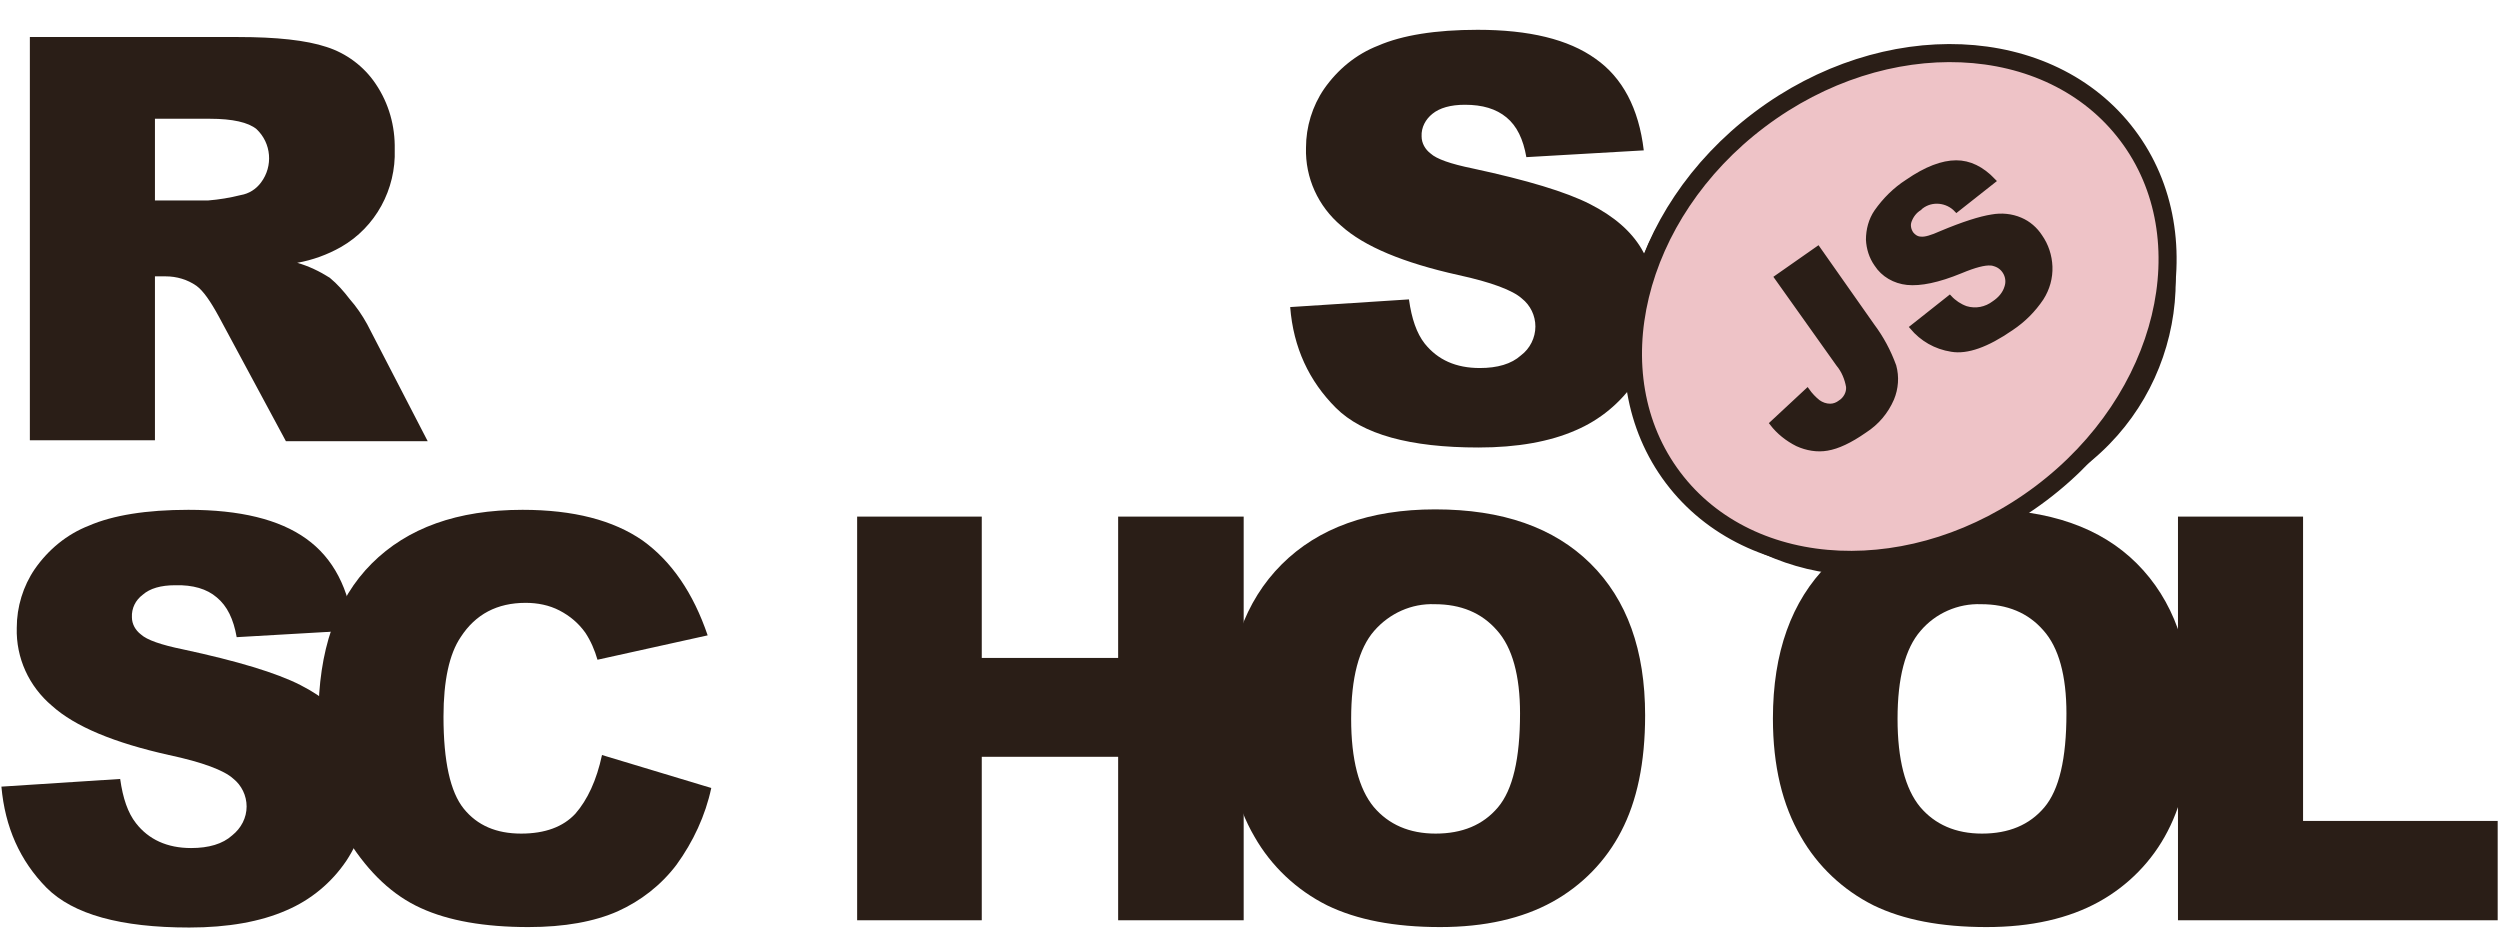
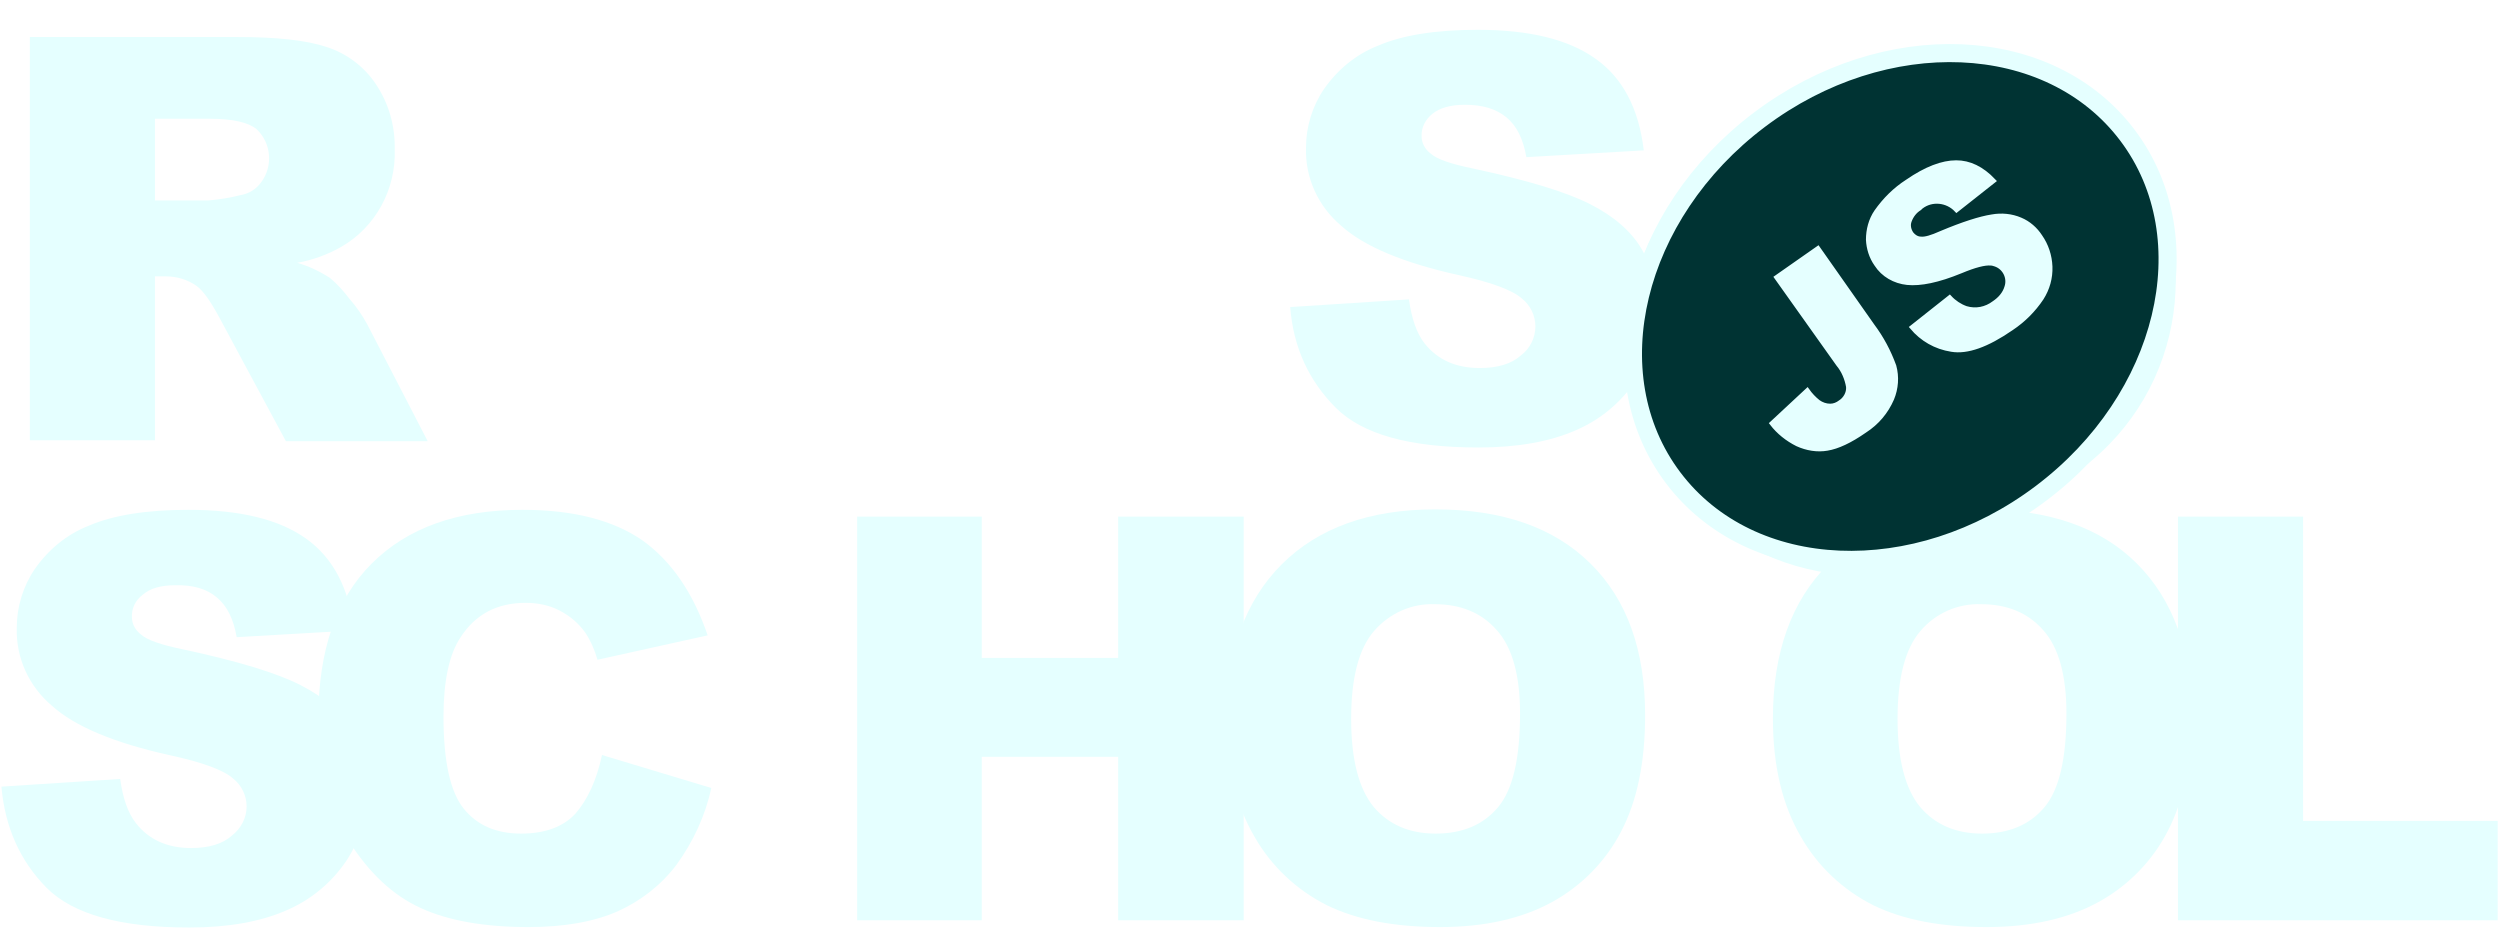
<svg xmlns="http://www.w3.org/2000/svg" width="86" height="32" viewBox="0 0 553 206" fill="none">
  <g clip-path="url(#clip0_9242_30)">
-     <path d="M285.4 68L311.7 66.3C312.3 70.6 313.4 73.8 315.2 76.1C318.1 79.7 322.1 81.5 327.4 81.5C331.3 81.5 334.4 80.6 336.5 78.7C338.5 77.2 339.7 74.8 339.7 72.3C339.7 69.9 338.6 67.6 336.7 66.1C334.7 64.3 330 62.5 322.6 60.9C310.5 58.2 301.8 54.6 296.7 50C291.6 45.7 288.7 39.4 288.9 32.7C288.9 28.1 290.3 23.5 292.9 19.7C295.9 15.4 300 12 304.9 10.1C310.2 7.8 317.6 6.6 326.9 6.6C338.3 6.6 347 8.7 353 13C359 17.2 362.6 24 363.7 33.3L337.7 34.8C337 30.8 335.6 27.9 333.3 26C331 24.1 328 23.2 324.1 23.2C320.9 23.2 318.5 23.9 316.9 25.2C315.4 26.4 314.4 28.2 314.5 30.2C314.5 31.7 315.3 33.1 316.5 34C317.8 35.2 320.9 36.3 325.8 37.3C337.9 39.9 346.5 42.5 351.8 45.2C357.1 47.9 360.9 51.2 363.2 55.1C365.6 59.1 366.8 63.7 366.7 68.4C366.7 74 365.1 79.6 361.9 84.3C358.6 89.2 354 93 348.6 95.3C342.9 97.8 335.7 99.1 327.1 99.1C311.9 99.1 301.4 96.2 295.5 90.3C289.6 84.4 286.1 77 285.4 68ZM6.3 97.6V8.2H52.4C60.9 8.2 67.5 8.9 72 10.4C76.4 11.8 80.3 14.7 82.9 18.6C85.8 22.9 87.2 27.9 87.1 33.1C87.4 41.9 82.9 50.3 75.2 54.7C72.2 56.4 68.9 57.6 65.5 58.2C68 58.9 70.5 60.1 72.7 61.5C74.4 62.9 75.8 64.5 77.1 66.2C78.6 67.9 79.9 69.8 81 71.8L94.4 97.7H63L48.2 70.2C46.3 66.7 44.7 64.4 43.2 63.3C41.2 61.9 38.8 61.2 36.4 61.2H34V97.5H6.3V97.6ZM34 44.4H45.7C48.2 44.2 50.6 43.8 53 43.2C54.8 42.9 56.4 41.9 57.5 40.4C60.2 36.8 59.8 31.7 56.5 28.6C54.7 27.1 51.2 26.3 46.2 26.3H34V44.4ZM0 174.2L26.3 172.5C26.9 176.8 28 180 29.8 182.3C32.6 185.9 36.7 187.8 42 187.8C45.9 187.8 49 186.9 51.1 185C53.1 183.4 54.3 181.1 54.3 178.6C54.3 176.2 53.2 173.9 51.3 172.4C49.3 170.6 44.6 168.8 37.1 167.2C25 164.5 16.3 160.9 11.2 156.3C6.1 152 3.2 145.7 3.4 139C3.4 134.4 4.8 129.8 7.4 126C10.4 121.7 14.5 118.3 19.4 116.4C24.7 114.1 32.1 112.9 41.4 112.9C52.8 112.9 61.5 115 67.5 119.3C73.5 123.6 77 130.3 78.1 139.6L52.1 141.1C51.4 137.1 50 134.2 47.7 132.3C45.5 130.4 42.4 129.5 38.5 129.6C35.3 129.6 32.9 130.3 31.3 131.7C29.7 132.9 28.8 134.7 28.9 136.7C28.9 138.2 29.7 139.6 30.9 140.5C32.2 141.7 35.3 142.8 40.2 143.8C52.3 146.4 60.9 149 66.2 151.7C71.5 154.4 75.3 157.7 77.6 161.6C80 165.6 81.2 170.2 81.2 174.8C81.2 180.4 79.5 185.9 76.4 190.6C73.1 195.5 68.5 199.3 63.1 201.6C57.4 204.1 50.2 205.4 41.6 205.4C26.4 205.4 15.9 202.5 10 196.6C4.1 190.6 0.8 183.2 0 174.2H0Z" fill="#2a1e17" />
-     <path d="M133 167.2L157.2 174.5C155.9 180.6 153.2 186.4 149.5 191.5C146.1 196 141.6 199.5 136.5 201.8C131.3 204.1 124.7 205.3 116.7 205.3C107 205.3 99 203.9 92.9 201.1C86.7 198.3 81.4 193.3 76.9 186.2C72.4 179.1 70.2 170 70.2 158.9C70.2 144.1 74.1 132.7 82 124.8C89.9 116.9 101 112.9 115.4 112.9C126.7 112.9 135.5 115.2 142 119.7C148.4 124.3 153.2 131.3 156.4 140.7L132 146.1C131.4 144 130.5 141.9 129.3 140.1C127.8 138 125.9 136.4 123.6 135.2C121.3 134 118.7 133.5 116.1 133.5C109.8 133.5 105 136 101.7 141.1C99.2 144.8 97.9 150.7 97.9 158.7C97.9 168.6 99.4 175.4 102.4 179.1C105.4 182.8 109.6 184.6 115.1 184.6C120.4 184.6 124.4 183.1 127.1 180.2C129.8 177.1 131.8 172.8 133 167.2ZM189.5 114.4H217.1V145.7H247.3V114.4H275.1V203.8H247.3V167.6H217.1V203.8H189.5V114.4V114.4Z" fill="#2a1e17" />
-     <path d="M271.3 159.1C271.3 144.5 275.4 133.1 283.5 125C291.6 116.9 303 112.8 317.5 112.8C332.4 112.8 343.8 116.8 351.9 124.8C360 132.8 364 144 364 158.4C364 168.9 362.2 177.4 358.7 184.1C355.3 190.7 350 196.1 343.5 199.7C336.8 203.4 328.5 205.3 318.6 205.3C308.5 205.3 300.2 203.7 293.6 200.5C286.8 197.1 281.2 191.8 277.5 185.3C273.4 178.3 271.3 169.6 271.3 159.1ZM298.9 159.2C298.9 168.2 300.6 174.7 303.9 178.7C307.2 182.6 311.8 184.6 317.6 184.6C323.5 184.6 328.1 182.7 331.4 178.8C334.7 174.9 336.3 168 336.3 158C336.3 149.6 334.6 143.4 331.2 139.6C327.8 135.7 323.2 133.8 317.4 133.8C312.3 133.6 307.4 135.8 304 139.7C300.6 143.6 298.9 150.1 298.9 159.2V159.2ZM392.3 159.1C392.3 144.5 396.4 133.1 404.5 125C412.6 116.9 424 112.8 438.5 112.8C453.4 112.8 464.9 116.8 472.9 124.8C480.9 132.8 485 144 485 158.4C485 168.9 483.2 177.4 479.7 184.1C476.3 190.7 471 196.1 464.5 199.7C457.8 203.4 449.5 205.3 439.6 205.3C429.5 205.3 421.2 203.7 414.6 200.5C407.8 197.1 402.2 191.8 398.5 185.3C394.4 178.3 392.3 169.6 392.3 159.1V159.1ZM419.9 159.2C419.9 168.2 421.6 174.7 424.9 178.7C428.2 182.6 432.8 184.6 438.6 184.6C444.5 184.6 449.1 182.7 452.4 178.8C455.7 174.9 457.3 168 457.3 158C457.3 149.6 455.6 143.4 452.2 139.6C448.8 135.7 444.2 133.8 438.4 133.8C433.3 133.6 428.3 135.8 425 139.7C421.6 143.6 419.9 150.1 419.9 159.2V159.2Z" fill="#2a1e17" />
-     <path d="M482.1 114.4H509.7V181.8H552.8V203.8H482V114.4H482.1Z" fill="#2a1e17" />
-     <path d="M451.679 109.241C479.466 88.301 488.035 52.804 470.817 29.957C453.6 7.109 417.117 5.563 389.329 26.503C361.542 47.443 352.973 82.94 370.191 105.787C387.408 128.635 423.891 130.181 451.679 109.241Z" fill="#2a1e17" />
-     <path d="M451.679 109.241C479.466 88.301 488.035 52.804 470.817 29.957C453.6 7.109 417.117 5.563 389.329 26.503C361.542 47.443 352.973 82.94 370.191 105.787C387.408 128.635 423.891 130.181 451.679 109.241Z" fill="#2a1e17" />
-     <path d="M370.515 106.754C353.281 83.885 357.85 51.374 380.72 34.141L398.449 20.781C421.319 3.547 453.829 8.116 471.063 30.986V30.986C488.296 53.855 483.727 86.365 460.858 103.599L443.128 116.959C420.258 134.193 387.748 129.624 370.515 106.754V106.754Z" fill="#2a1e17" />
-     <path d="M451.679 109.241C479.466 88.301 488.035 52.804 470.817 29.957C453.6 7.109 417.117 5.563 389.329 26.503C361.542 47.443 352.973 82.94 370.191 105.787C387.408 128.635 423.891 130.181 451.679 109.241Z" fill="#2a1e17" />
-     <path d="M451.679 109.241C479.466 88.301 488.035 52.804 470.817 29.957C453.6 7.109 417.117 5.563 389.329 26.503C361.542 47.443 352.973 82.94 370.191 105.787C387.408 128.635 423.891 130.181 451.679 109.241Z" stroke="#2a1e17" stroke-width="3" stroke-miterlimit="10" />
-     <path d="M451.679 109.241C479.466 88.301 488.035 52.804 470.817 29.957C453.6 7.109 417.117 5.563 389.329 26.503C361.542 47.443 352.973 82.94 370.191 105.787C387.408 128.635 423.891 130.181 451.679 109.241Z" fill="#2a1e17" />
-     <path d="M451.679 109.241C479.466 88.301 488.035 52.804 470.817 29.957C453.6 7.109 417.117 5.563 389.329 26.503C361.542 47.443 352.973 82.94 370.191 105.787C387.408 128.635 423.891 130.181 451.679 109.241Z" fill="#eec3c7" stroke="#2a1e17" stroke-width="4" stroke-miterlimit="10" />
-     <path d="M392.07 93.76L399.912 86.465C400.584 87.415 401.397 88.278 402.288 88.99L402.298 88.999L402.309 89.007C403.082 89.559 403.982 89.9 405 89.9C405.821 89.9 406.616 89.558 407.186 89.111C408.315 88.419 409.115 87.058 408.998 85.659L408.996 85.636L408.992 85.613C408.682 83.852 407.956 82.072 406.796 80.693L393.099 61.421L402.278 54.996L414.291 72.088L414.295 72.094L414.3 72.1C416.365 74.854 417.94 77.804 419.124 81.053C419.786 83.434 419.595 86.01 418.64 88.304C417.379 91.213 415.344 93.634 412.63 95.379L412.622 95.385L412.614 95.39C409.343 97.67 406.614 98.924 404.318 99.307L404.314 99.307C402.131 99.687 399.836 99.311 397.715 98.349C395.515 97.247 393.581 95.717 392.07 93.76ZM432.9 36C435.789 36 438.542 37.288 441.165 40.043L432.968 46.51C430.942 44.334 427.487 43.932 425.092 45.806L425.068 45.825L425.046 45.846L424.789 46.104C423.711 46.768 422.96 47.75 422.531 48.927C422.161 49.915 422.419 50.987 422.993 51.791L423.001 51.802L423.01 51.812C423.466 52.383 424.186 52.888 425.069 52.9C425.565 52.955 426.181 52.858 426.887 52.656C427.618 52.447 428.49 52.113 429.499 51.659C434.485 49.565 438.238 48.385 440.776 47.994L440.776 47.994L440.789 47.992C442.901 47.608 445.101 47.801 447.103 48.66L447.106 48.661C448.907 49.419 450.431 50.75 451.48 52.372L451.485 52.379L451.49 52.387C452.834 54.306 453.604 56.613 453.7 59.019C453.796 61.513 453.126 63.911 451.781 66.027C450.018 68.67 447.766 70.922 445.123 72.684L445.123 72.684L445.116 72.689C439.641 76.471 435.282 77.973 431.882 77.407L431.882 77.407L431.876 77.406C428.284 76.853 425.308 75.074 423.109 72.477L431.438 65.886C432.445 66.972 433.694 67.793 435.032 68.271L435.044 68.275L435.056 68.279C437.21 68.925 439.47 68.493 441.291 67.107C442.546 66.267 443.635 65.086 444.078 63.548C444.758 61.489 443.617 59.212 441.558 58.526L441.529 58.516C441.254 58.424 440.896 58.305 440.522 58.3C439.843 58.247 438.962 58.363 437.887 58.641C436.795 58.924 435.472 59.383 433.908 60.038C428.84 62.125 424.931 62.89 422.05 62.602C419.285 62.316 416.73 60.888 415.221 58.531L415.215 58.521L415.208 58.512C414.073 56.903 413.498 55.002 413.4 53.087C413.402 50.877 413.98 48.685 415.211 46.885C417.077 44.233 419.331 41.981 422.07 40.221L422.077 40.216L422.084 40.211C426.242 37.34 429.842 36 432.9 36Z" fill="#2a1e17" stroke="#2a1e17" />
+     <path d="M285.4 68L311.7 66.3C312.3 70.6 313.4 73.8 315.2 76.1C318.1 79.7 322.1 81.5 327.4 81.5C331.3 81.5 334.4 80.6 336.5 78.7C338.5 77.2 339.7 74.8 339.7 72.3C339.7 69.9 338.6 67.6 336.7 66.1C334.7 64.3 330 62.5 322.6 60.9C310.5 58.2 301.8 54.6 296.7 50C291.6 45.7 288.7 39.4 288.9 32.7C288.9 28.1 290.3 23.5 292.9 19.7C295.9 15.4 300 12 304.9 10.1C310.2 7.8 317.6 6.6 326.9 6.6C338.3 6.6 347 8.7 353 13C359 17.2 362.6 24 363.7 33.3L337.7 34.8C337 30.8 335.6 27.9 333.3 26C331 24.1 328 23.2 324.1 23.2C320.9 23.2 318.5 23.9 316.9 25.2C315.4 26.4 314.4 28.2 314.5 30.2C314.5 31.7 315.3 33.1 316.5 34C317.8 35.2 320.9 36.3 325.8 37.3C337.9 39.9 346.5 42.5 351.8 45.2C357.1 47.9 360.9 51.2 363.2 55.1C365.6 59.1 366.8 63.7 366.7 68.4C366.7 74 365.1 79.6 361.9 84.3C358.6 89.2 354 93 348.6 95.3C342.9 97.8 335.7 99.1 327.1 99.1C311.9 99.1 301.4 96.2 295.5 90.3C289.6 84.4 286.1 77 285.4 68ZM6.3 97.6V8.2H52.4C60.9 8.2 67.5 8.9 72 10.4C76.4 11.8 80.3 14.7 82.9 18.6C85.8 22.9 87.2 27.9 87.1 33.1C87.4 41.9 82.9 50.3 75.2 54.7C72.2 56.4 68.9 57.6 65.5 58.2C68 58.9 70.5 60.1 72.7 61.5C74.4 62.9 75.8 64.5 77.1 66.2C78.6 67.9 79.9 69.8 81 71.8L94.4 97.7H63L48.2 70.2C46.3 66.7 44.7 64.4 43.2 63.3C41.2 61.9 38.8 61.2 36.4 61.2H34V97.5H6.3V97.6ZM34 44.4H45.7C48.2 44.2 50.6 43.8 53 43.2C54.8 42.9 56.4 41.9 57.5 40.4C60.2 36.8 59.8 31.7 56.5 28.6C54.7 27.1 51.2 26.3 46.2 26.3H34V44.4ZM0 174.2L26.3 172.5C26.9 176.8 28 180 29.8 182.3C32.6 185.9 36.7 187.8 42 187.8C45.9 187.8 49 186.9 51.1 185C53.1 183.4 54.3 181.1 54.3 178.6C54.3 176.2 53.2 173.9 51.3 172.4C49.3 170.6 44.6 168.8 37.1 167.2C25 164.5 16.3 160.9 11.2 156.3C6.1 152 3.2 145.7 3.4 139C3.4 134.4 4.8 129.8 7.4 126C10.4 121.7 14.5 118.3 19.4 116.4C24.7 114.1 32.1 112.9 41.4 112.9C52.8 112.9 61.5 115 67.5 119.3C73.5 123.6 77 130.3 78.1 139.6L52.1 141.1C51.4 137.1 50 134.2 47.7 132.3C45.5 130.4 42.4 129.5 38.5 129.6C35.3 129.6 32.9 130.3 31.3 131.7C29.7 132.9 28.8 134.7 28.9 136.7C28.9 138.2 29.7 139.6 30.9 140.5C32.2 141.7 35.3 142.8 40.2 143.8C52.3 146.4 60.9 149 66.2 151.7C71.5 154.4 75.3 157.7 77.6 161.6C80 165.6 81.2 170.2 81.2 174.8C81.2 180.4 79.5 185.9 76.4 190.6C73.1 195.5 68.5 199.3 63.1 201.6C57.4 204.1 50.2 205.4 41.6 205.4C26.4 205.4 15.9 202.5 10 196.6C4.1 190.6 0.8 183.2 0 174.2H0Z" fill="#e5ffff" />
+     <path d="M133 167.2L157.2 174.5C155.9 180.6 153.2 186.4 149.5 191.5C146.1 196 141.6 199.5 136.5 201.8C131.3 204.1 124.7 205.3 116.7 205.3C107 205.3 99 203.9 92.9 201.1C86.7 198.3 81.4 193.3 76.9 186.2C72.4 179.1 70.2 170 70.2 158.9C70.2 144.1 74.1 132.7 82 124.8C89.9 116.9 101 112.9 115.4 112.9C126.7 112.9 135.5 115.2 142 119.7C148.4 124.3 153.2 131.3 156.4 140.7L132 146.1C131.4 144 130.5 141.9 129.3 140.1C127.8 138 125.9 136.4 123.6 135.2C121.3 134 118.7 133.5 116.1 133.5C109.8 133.5 105 136 101.7 141.1C99.2 144.8 97.9 150.7 97.9 158.7C97.9 168.6 99.4 175.4 102.4 179.1C105.4 182.8 109.6 184.6 115.1 184.6C120.4 184.6 124.4 183.1 127.1 180.2C129.8 177.1 131.8 172.8 133 167.2ZM189.5 114.4H217.1V145.7H247.3V114.4H275.1V203.8H247.3V167.6H217.1V203.8H189.5V114.4V114.4Z" fill="#e5ffff" />
+     <path d="M271.3 159.1C271.3 144.5 275.4 133.1 283.5 125C291.6 116.9 303 112.8 317.5 112.8C332.4 112.8 343.8 116.8 351.9 124.8C360 132.8 364 144 364 158.4C364 168.9 362.2 177.4 358.7 184.1C355.3 190.7 350 196.1 343.5 199.7C336.8 203.4 328.5 205.3 318.6 205.3C308.5 205.3 300.2 203.7 293.6 200.5C286.8 197.1 281.2 191.8 277.5 185.3C273.4 178.3 271.3 169.6 271.3 159.1ZM298.9 159.2C298.9 168.2 300.6 174.7 303.9 178.7C307.2 182.6 311.8 184.6 317.6 184.6C323.5 184.6 328.1 182.7 331.4 178.8C334.7 174.9 336.3 168 336.3 158C336.3 149.6 334.6 143.4 331.2 139.6C327.8 135.7 323.2 133.8 317.4 133.8C312.3 133.6 307.4 135.8 304 139.7C300.6 143.6 298.9 150.1 298.9 159.2V159.2ZM392.3 159.1C392.3 144.5 396.4 133.1 404.5 125C412.6 116.9 424 112.8 438.5 112.8C453.4 112.8 464.9 116.8 472.9 124.8C480.9 132.8 485 144 485 158.4C485 168.9 483.2 177.4 479.7 184.1C476.3 190.7 471 196.1 464.5 199.7C457.8 203.4 449.5 205.3 439.6 205.3C429.5 205.3 421.2 203.7 414.6 200.5C407.8 197.1 402.2 191.8 398.5 185.3C394.4 178.3 392.3 169.6 392.3 159.1V159.1ZM419.9 159.2C419.9 168.2 421.6 174.7 424.9 178.7C428.2 182.6 432.8 184.6 438.6 184.6C444.5 184.6 449.1 182.7 452.4 178.8C455.7 174.9 457.3 168 457.3 158C457.3 149.6 455.6 143.4 452.2 139.6C448.8 135.7 444.2 133.8 438.4 133.8C433.3 133.6 428.3 135.8 425 139.7C421.6 143.6 419.9 150.1 419.9 159.2V159.2Z" fill="#e5ffff" />
+     <path d="M482.1 114.4H509.7V181.8H552.8V203.8H482V114.4H482.1Z" fill="#e5ffff" />
+     <path d="M451.679 109.241C479.466 88.301 488.035 52.804 470.817 29.957C453.6 7.109 417.117 5.563 389.329 26.503C361.542 47.443 352.973 82.94 370.191 105.787C387.408 128.635 423.891 130.181 451.679 109.241Z" fill="#e5ffff" />
+     <path d="M451.679 109.241C479.466 88.301 488.035 52.804 470.817 29.957C453.6 7.109 417.117 5.563 389.329 26.503C361.542 47.443 352.973 82.94 370.191 105.787C387.408 128.635 423.891 130.181 451.679 109.241Z" fill="#e5ffff" />
+     <path d="M370.515 106.754C353.281 83.885 357.85 51.374 380.72 34.141L398.449 20.781C421.319 3.547 453.829 8.116 471.063 30.986V30.986C488.296 53.855 483.727 86.365 460.858 103.599L443.128 116.959C420.258 134.193 387.748 129.624 370.515 106.754V106.754Z" fill="#e5ffff" />
+     <path d="M451.679 109.241C479.466 88.301 488.035 52.804 470.817 29.957C453.6 7.109 417.117 5.563 389.329 26.503C361.542 47.443 352.973 82.94 370.191 105.787C387.408 128.635 423.891 130.181 451.679 109.241Z" fill="#e5ffff" />
+     <path d="M451.679 109.241C479.466 88.301 488.035 52.804 470.817 29.957C453.6 7.109 417.117 5.563 389.329 26.503C361.542 47.443 352.973 82.94 370.191 105.787C387.408 128.635 423.891 130.181 451.679 109.241Z" stroke="#e5ffff" stroke-width="3" stroke-miterlimit="10" />
+     <path d="M451.679 109.241C479.466 88.301 488.035 52.804 470.817 29.957C453.6 7.109 417.117 5.563 389.329 26.503C361.542 47.443 352.973 82.94 370.191 105.787C387.408 128.635 423.891 130.181 451.679 109.241Z" fill="#e5ffff" />
+     <path d="M451.679 109.241C479.466 88.301 488.035 52.804 470.817 29.957C453.6 7.109 417.117 5.563 389.329 26.503C361.542 47.443 352.973 82.94 370.191 105.787C387.408 128.635 423.891 130.181 451.679 109.241Z" fill="#003333" stroke="#e5ffff" stroke-width="4" stroke-miterlimit="10" />
+     <path d="M392.07 93.76L399.912 86.465C400.584 87.415 401.397 88.278 402.288 88.99L402.298 88.999L402.309 89.007C403.082 89.559 403.982 89.9 405 89.9C405.821 89.9 406.616 89.558 407.186 89.111C408.315 88.419 409.115 87.058 408.998 85.659L408.996 85.636L408.992 85.613C408.682 83.852 407.956 82.072 406.796 80.693L393.099 61.421L402.278 54.996L414.291 72.088L414.295 72.094L414.3 72.1C416.365 74.854 417.94 77.804 419.124 81.053C419.786 83.434 419.595 86.01 418.64 88.304C417.379 91.213 415.344 93.634 412.63 95.379L412.622 95.385L412.614 95.39C409.343 97.67 406.614 98.924 404.318 99.307L404.314 99.307C402.131 99.687 399.836 99.311 397.715 98.349C395.515 97.247 393.581 95.717 392.07 93.76ZM432.9 36C435.789 36 438.542 37.288 441.165 40.043L432.968 46.51C430.942 44.334 427.487 43.932 425.092 45.806L425.068 45.825L425.046 45.846L424.789 46.104C423.711 46.768 422.96 47.75 422.531 48.927C422.161 49.915 422.419 50.987 422.993 51.791L423.001 51.802L423.01 51.812C423.466 52.383 424.186 52.888 425.069 52.9C425.565 52.955 426.181 52.858 426.887 52.656C427.618 52.447 428.49 52.113 429.499 51.659C434.485 49.565 438.238 48.385 440.776 47.994L440.776 47.994L440.789 47.992C442.901 47.608 445.101 47.801 447.103 48.66L447.106 48.661C448.907 49.419 450.431 50.75 451.48 52.372L451.485 52.379L451.49 52.387C452.834 54.306 453.604 56.613 453.7 59.019C453.796 61.513 453.126 63.911 451.781 66.027C450.018 68.67 447.766 70.922 445.123 72.684L445.123 72.684L445.116 72.689C439.641 76.471 435.282 77.973 431.882 77.407L431.882 77.407L431.876 77.406C428.284 76.853 425.308 75.074 423.109 72.477L431.438 65.886C432.445 66.972 433.694 67.793 435.032 68.271L435.044 68.275L435.056 68.279C437.21 68.925 439.47 68.493 441.291 67.107C442.546 66.267 443.635 65.086 444.078 63.548C444.758 61.489 443.617 59.212 441.558 58.526L441.529 58.516C441.254 58.424 440.896 58.305 440.522 58.3C439.843 58.247 438.962 58.363 437.887 58.641C436.795 58.924 435.472 59.383 433.908 60.038C428.84 62.125 424.931 62.89 422.05 62.602C419.285 62.316 416.73 60.888 415.221 58.531L415.215 58.521L415.208 58.512C414.073 56.903 413.498 55.002 413.4 53.087C413.402 50.877 413.98 48.685 415.211 46.885C417.077 44.233 419.331 41.981 422.07 40.221L422.077 40.216L422.084 40.211C426.242 37.34 429.842 36 432.9 36Z" fill="#e5ffff" stroke="#e5ffff" />
  </g>
  <defs>
    <clipPath id="clip0_9242_30">
-       <rect width="552.8" height="205.3" fill="#2a1e17" />
+       <rect width="552.8" height="205.3" fill="#e5ffff" />
    </clipPath>
  </defs>
</svg>
